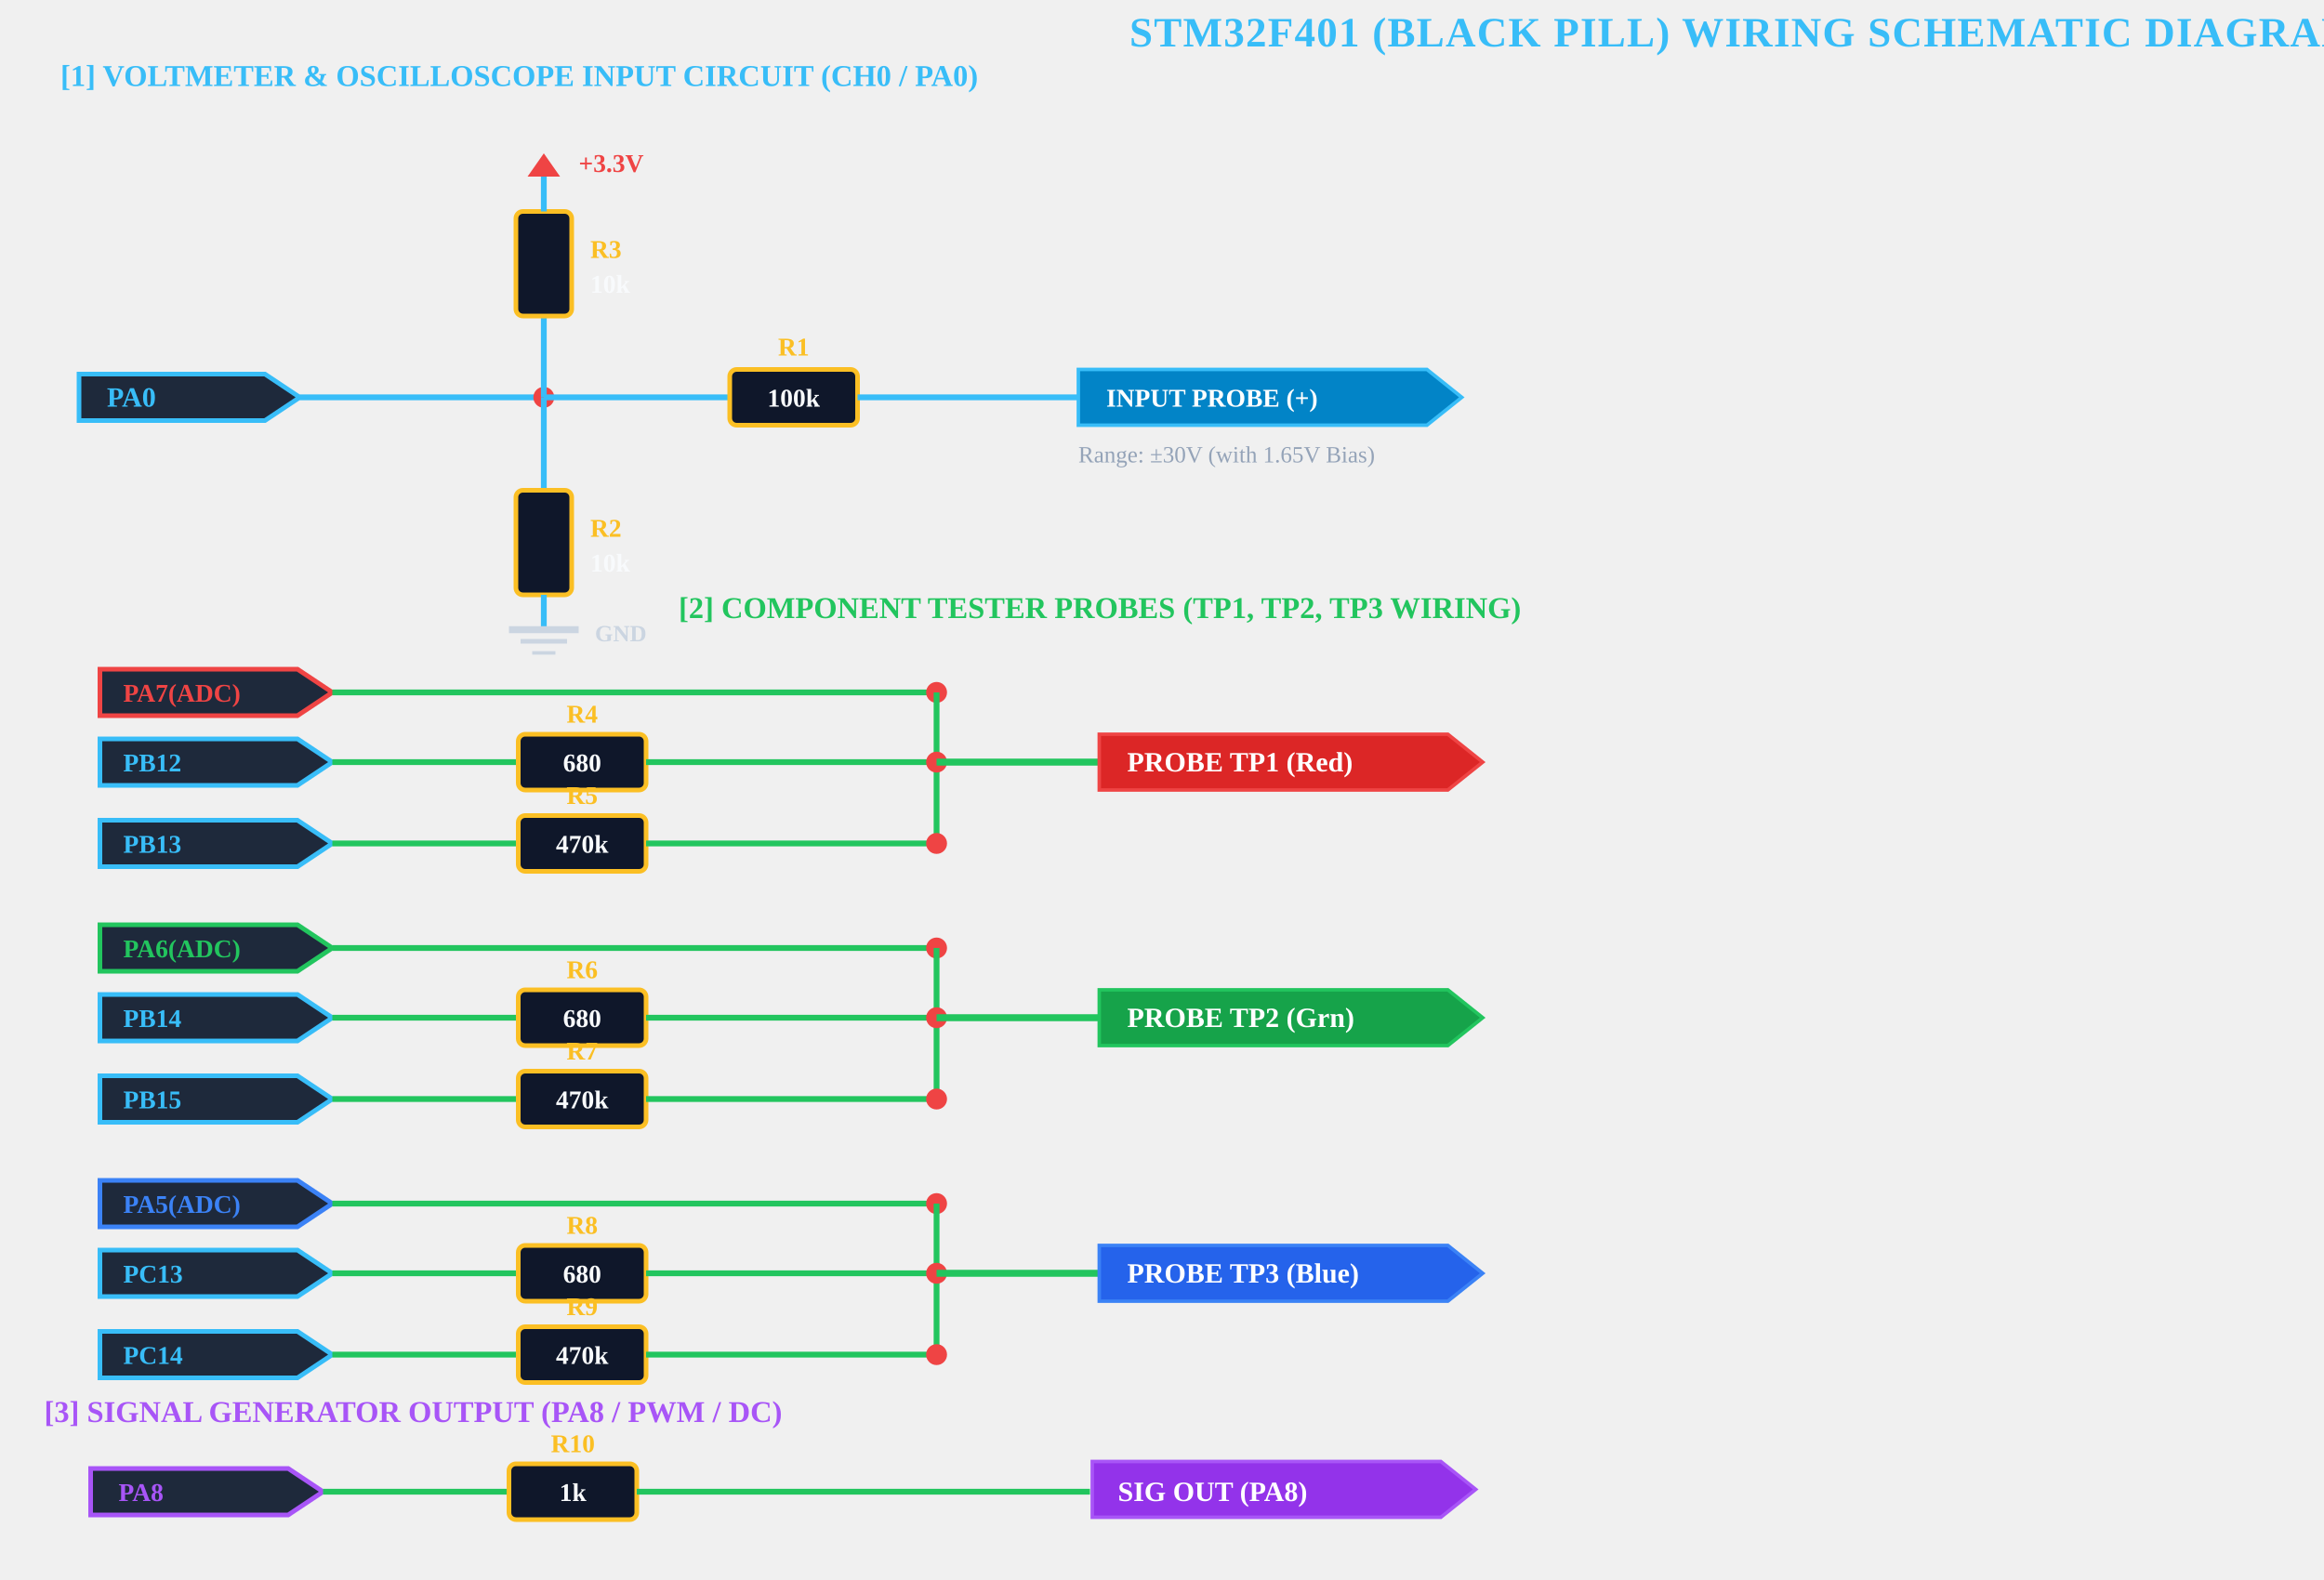
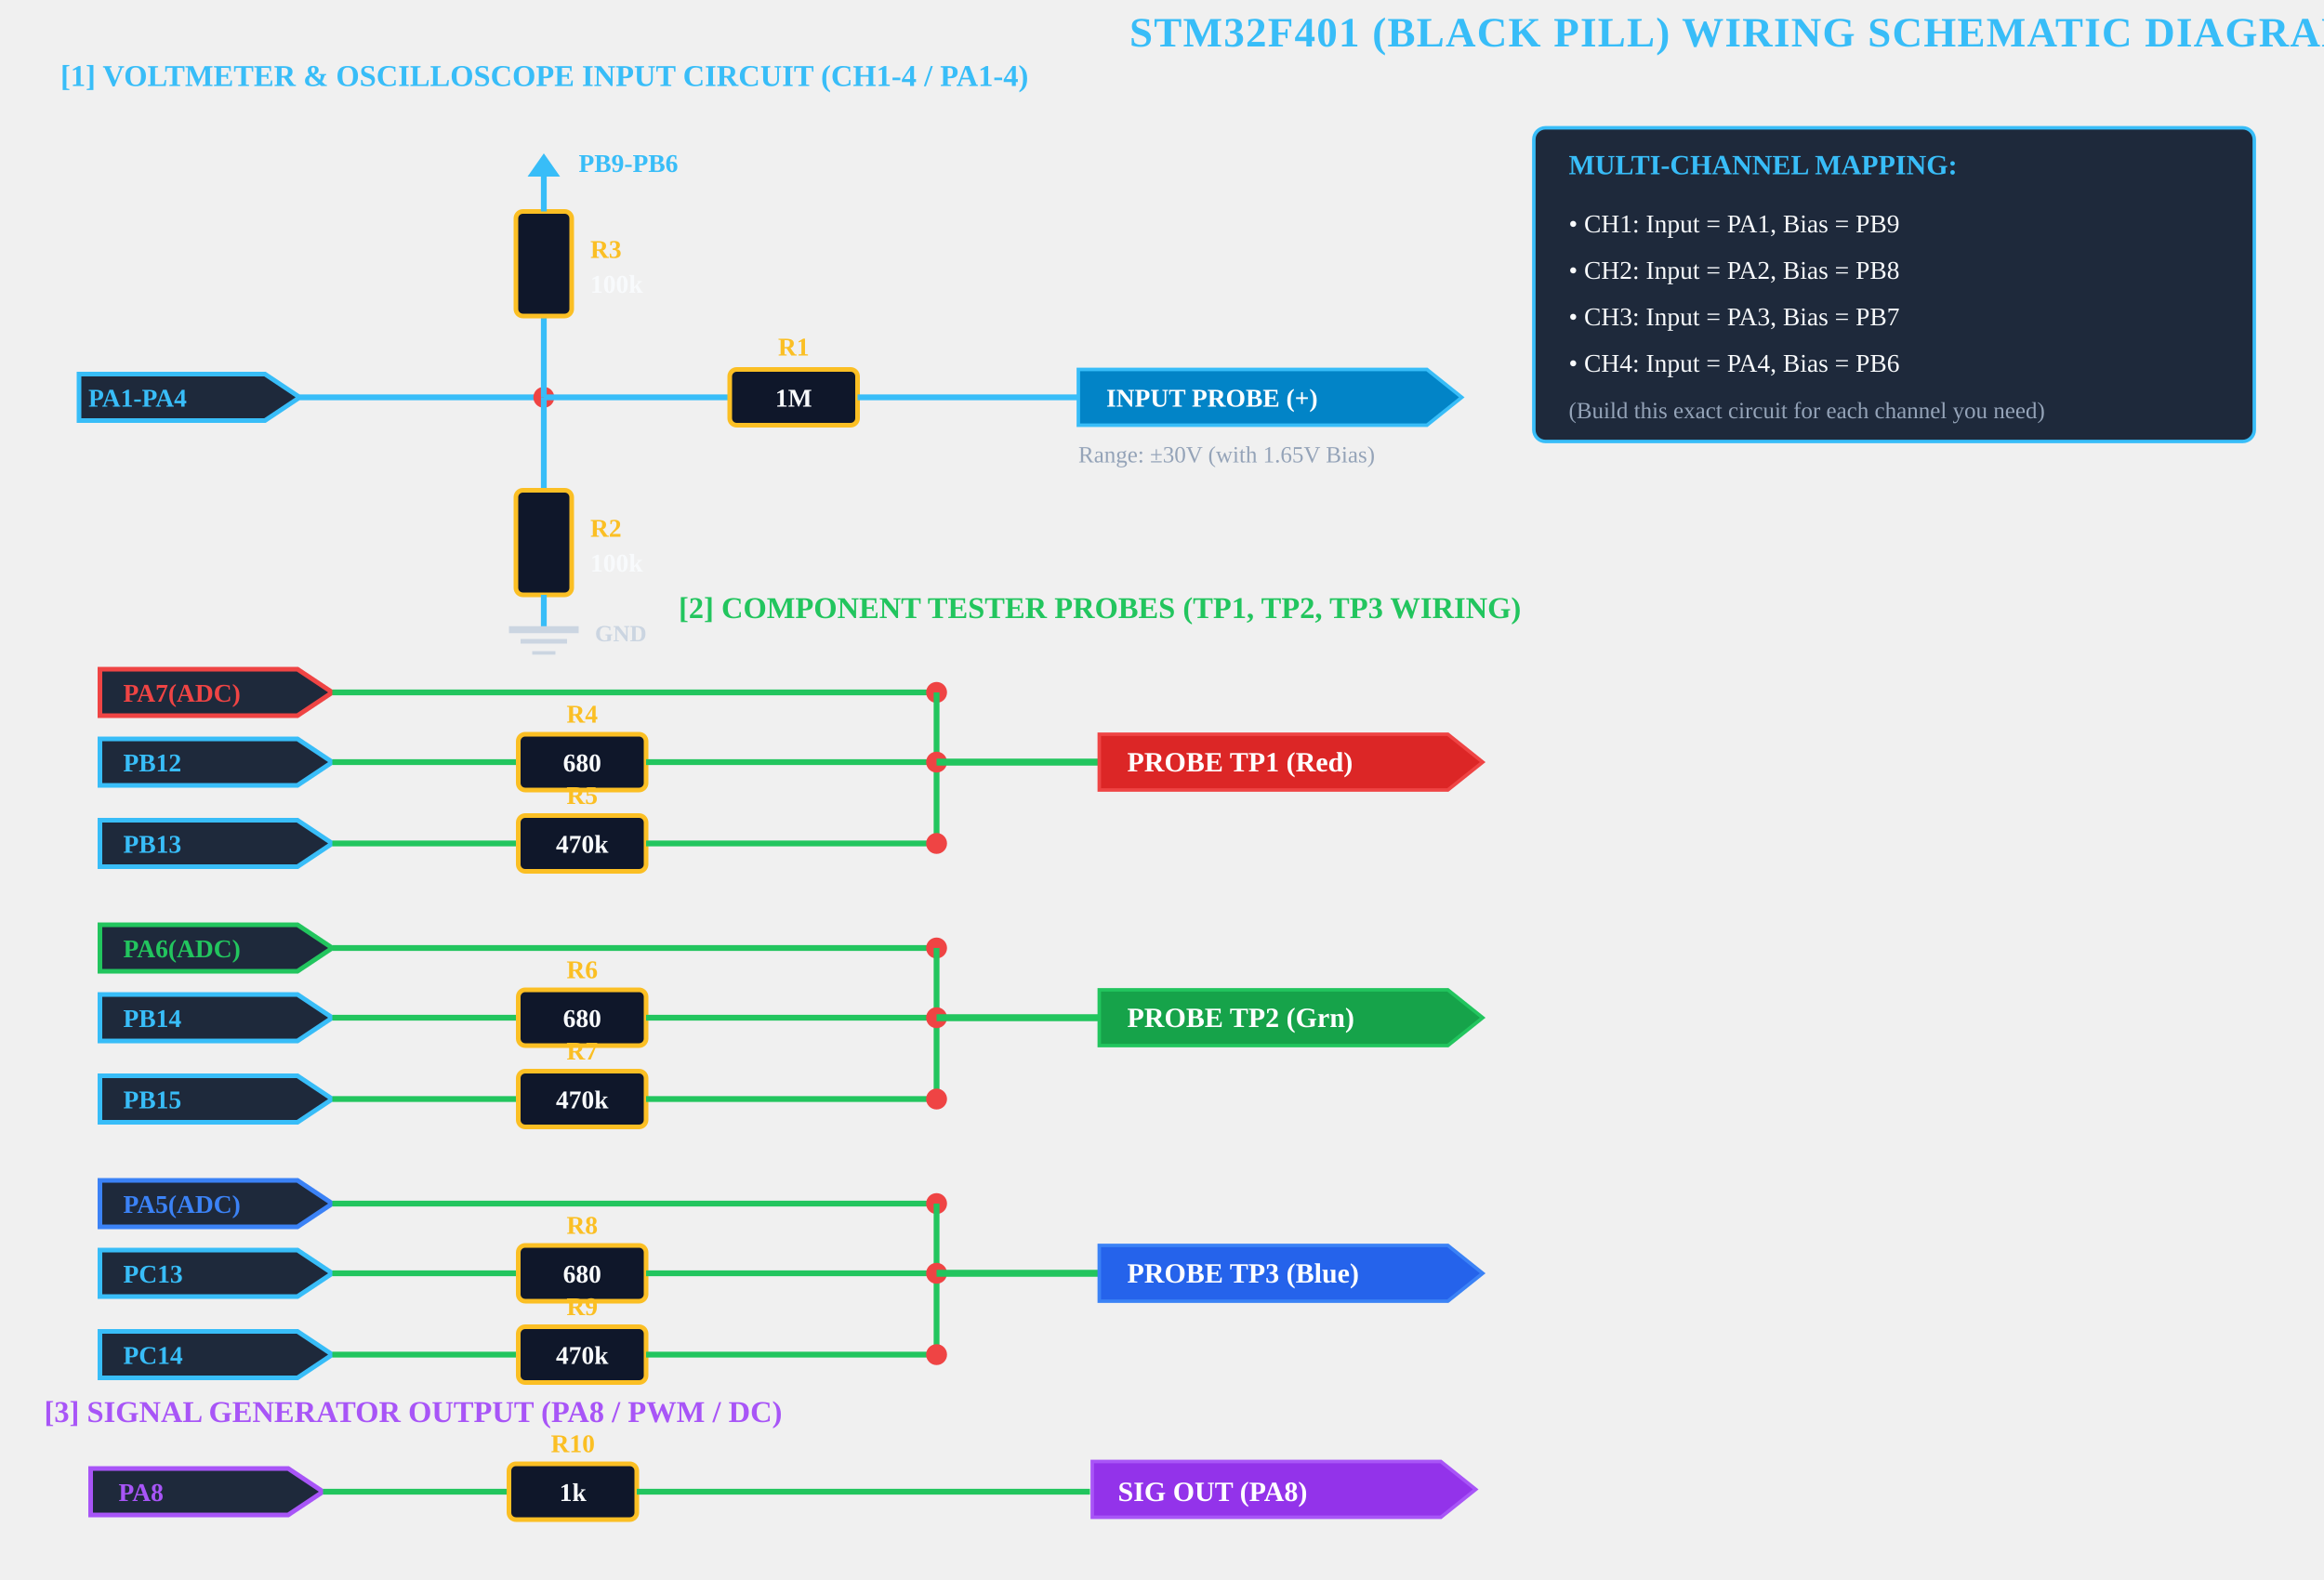
<svg xmlns="http://www.w3.org/2000/svg" width="1000" height="680">
  <defs>
    <pattern id="eda-grid-dark" width="20" height="20" patternUnits="userSpaceOnUse" patternTransform="matrix(1,0,0,1,-154,33)">
      <path d="m20,0l-20,0l0,20" fill="none" stroke="#1e293b" id="svg_1" />
    </pattern>
  </defs>
  <g>
    <text x="486" y="20" fill="#38bdf8" font-size="18" font-weight="bold" letter-spacing="0.5" id="svg_4">STM32F401 (BLACK PILL) WIRING SCHEMATIC DIAGRAM</text>
    <g id="svg_6">
-       <text x="26" y="37" fill="#38bdf8" font-size="13" font-weight="bold" id="svg_7">[1] VOLTMETER &amp; OSCILLOSCOPE INPUT CIRCUIT (CH0 / PA0)</text>
+       <text x="26" y="37" fill="#38bdf8" font-size="13" font-weight="bold" id="svg_7">[1] VOLTMETER &amp; OSCILLOSCOPE INPUT CIRCUIT (CH1-4 / PA1-4)</text>
      <g id="svg_8">
        <polygon points="34,161 114,161 129,171 114,181 34,181 " fill="#1e293b" stroke="#38bdf8" stroke-width="2" id="svg_9" />
-         <text x="46" y="175" fill="#38bdf8" font-size="12" font-weight="bold" id="svg_10">PA0</text>
+         <text x="38" y="175" fill="#38bdf8" font-size="11" font-weight="bold" id="svg_10">PA1-PA4</text>
      </g>
      <line x1="129" y1="171" x2="234" y2="171" stroke="#38bdf8" stroke-width="2.5" id="svg_11" />
      <circle cx="234" cy="171" r="4.5" fill="#ef4444" id="svg_12" />
      <line x1="234" y1="171" x2="314" y2="171" stroke="#38bdf8" stroke-width="2.5" id="svg_13" />
      <g id="svg_14">
        <rect x="314" y="159" width="55" height="24" fill="#0f172a" stroke="#fbbf24" stroke-width="2" rx="3" id="svg_15" />
        <text x="341.5" y="153" fill="#fbbf24" font-size="11" font-weight="bold" text-anchor="middle" id="svg_16">R1</text>
-         <text x="341.5" y="175" fill="#f8fafc" font-size="11" font-weight="bold" text-anchor="middle" id="svg_17">100k</text>
+         <text x="341.5" y="175" fill="#f8fafc" font-size="11" font-weight="bold" text-anchor="middle" id="svg_17">1M</text>
      </g>
      <line x1="369" y1="171" x2="464" y2="171" stroke="#38bdf8" stroke-width="2.5" id="svg_18" />
      <g id="svg_19">
        <polygon points="464,159 614,159 629,171 614,183 464,183 " fill="#0284c7" stroke="#38bdf8" stroke-width="1.5" id="svg_20" />
        <text x="476" y="175" fill="#ffffff" font-size="11" font-weight="bold" id="svg_21">INPUT PROBE (+)</text>
      </g>
      <text x="464" y="199" fill="#94a3b8" font-size="10" id="svg_22">Range: ±30V (with 1.65V Bias)</text>
      <line x1="234" y1="171" x2="234" y2="211" stroke="#38bdf8" stroke-width="2.5" id="svg_23" />
      <g id="svg_24">
        <rect x="222" y="211" width="24" height="45" fill="#0f172a" stroke="#fbbf24" stroke-width="2" rx="3" id="svg_25" />
        <text x="254" y="231" fill="#fbbf24" font-size="11" font-weight="bold" id="svg_26">R2</text>
-         <text x="254" y="246" fill="#f8fafc" font-size="11" font-weight="bold" id="svg_27">10k</text>
+         <text x="254" y="246" fill="#f8fafc" font-size="11" font-weight="bold" id="svg_27">100k</text>
      </g>
      <line x1="234" y1="256" x2="234" y2="271" stroke="#38bdf8" stroke-width="2.5" id="svg_28" />
      <line x1="219" y1="271" x2="249" y2="271" stroke="#cbd5e1" stroke-width="3" id="svg_29" />
      <line x1="224" y1="276" x2="244" y2="276" stroke="#cbd5e1" stroke-width="2" id="svg_30" />
      <line x1="229" y1="281" x2="239" y2="281" stroke="#cbd5e1" stroke-width="1.5" id="svg_31" />
      <text x="256" y="276" fill="#cbd5e1" font-size="10" font-weight="bold" id="svg_32">GND</text>
      <line x1="234" y1="171" x2="234" y2="136" stroke="#38bdf8" stroke-width="2.5" id="svg_33" />
      <g id="svg_34">
        <rect x="222" y="91" width="24" height="45" fill="#0f172a" stroke="#fbbf24" stroke-width="2" rx="3" id="svg_35" />
        <text x="254" y="111" fill="#fbbf24" font-size="11" font-weight="bold" id="svg_36">R3</text>
-         <text x="254" y="126" fill="#f8fafc" font-size="11" font-weight="bold" id="svg_37">10k</text>
+         <text x="254" y="126" fill="#f8fafc" font-size="11" font-weight="bold" id="svg_37">100k</text>
      </g>
      <line x1="234" y1="91" x2="234" y2="76" stroke="#38bdf8" stroke-width="2.5" id="svg_38" />
-       <polygon points="234,66 227,76 241,76 " fill="#ef4444" id="svg_39" />
-       <text x="249" y="74" fill="#ef4444" font-size="11" font-weight="bold" id="svg_40">+3.3V</text>
+       <polygon points="234,66 227,76 241,76 " fill="#38bdf8" id="svg_39" />
+       <text x="249" y="74" fill="#38bdf8" font-size="11" font-weight="bold" id="svg_40">PB9-PB6</text>
+       <g id="svg_expl">
+         <rect x="660" y="55" width="310" height="135" fill="#1e293b" stroke="#38bdf8" stroke-width="1.5" rx="5" />
+         <text x="675" y="75" fill="#38bdf8" font-size="12" font-weight="bold">MULTI-CHANNEL MAPPING:</text>
+         <text x="675" y="100" fill="#f8fafc" font-size="11">• CH1: Input = PA1, Bias = PB9</text>
+         <text x="675" y="120" fill="#f8fafc" font-size="11">• CH2: Input = PA2, Bias = PB8</text>
+         <text x="675" y="140" fill="#f8fafc" font-size="11">• CH3: Input = PA3, Bias = PB7</text>
+         <text x="675" y="160" fill="#f8fafc" font-size="11">• CH4: Input = PA4, Bias = PB6</text>
+         <text x="675" y="180" fill="#94a3b8" font-size="10">(Build this exact circuit for each channel you need)</text>
+       </g>
    </g>
    <g id="svg_41">
      <text x="292" y="266" fill="#22c55e" font-size="13" font-weight="bold" id="svg_42">[2] COMPONENT TESTER PROBES (TP1, TP2, TP3 WIRING)</text>
      <g id="svg_43">
        <g id="svg_44">
          <polygon points="43,288 128,288 143,298 128,308 43,308 " fill="#1e293b" stroke="#ef4444" stroke-width="2" id="svg_45" />
          <text x="53" y="302" fill="#ef4444" font-size="11" font-weight="bold" id="svg_46">PA7(ADC)</text>
        </g>
        <line x1="143" y1="298" x2="403" y2="298" stroke="#22c55e" stroke-width="2.5" id="svg_47" />
        <circle cx="403" cy="298" r="4.5" fill="#ef4444" id="svg_48" />
        <g id="svg_49">
          <polygon points="43,318 128,318 143,328 128,338 43,338 " fill="#1e293b" stroke="#38bdf8" stroke-width="2" id="svg_50" />
          <text x="53" y="332" fill="#38bdf8" font-size="11" font-weight="bold" id="svg_51">PB12</text>
        </g>
        <line x1="143" y1="328" x2="223" y2="328" stroke="#22c55e" stroke-width="2.5" id="svg_52" />
        <g id="svg_53">
          <rect x="223" y="316" width="55" height="24" fill="#0f172a" stroke="#fbbf24" stroke-width="2" rx="3" id="svg_54" />
          <text x="250.5" y="311" fill="#fbbf24" font-size="11" font-weight="bold" text-anchor="middle" id="svg_55">R4</text>
          <text x="250.5" y="332" fill="#f8fafc" font-size="11" font-weight="bold" text-anchor="middle" id="svg_56">680</text>
        </g>
        <line x1="278" y1="328" x2="403" y2="328" stroke="#22c55e" stroke-width="2.5" id="svg_57" />
        <g id="svg_58">
          <polygon points="43,353 128,353 143,363 128,373 43,373 " fill="#1e293b" stroke="#38bdf8" stroke-width="2" id="svg_59" />
          <text x="53" y="367" fill="#38bdf8" font-size="11" font-weight="bold" id="svg_60">PB13</text>
        </g>
        <line x1="143" y1="363" x2="223" y2="363" stroke="#22c55e" stroke-width="2.5" id="svg_61" />
        <g id="svg_62">
          <rect x="223" y="351" width="55" height="24" fill="#0f172a" stroke="#fbbf24" stroke-width="2" rx="3" id="svg_63" />
          <text x="250.5" y="346" fill="#fbbf24" font-size="11" font-weight="bold" text-anchor="middle" id="svg_64">R5</text>
          <text x="250.5" y="367" fill="#f8fafc" font-size="11" font-weight="bold" text-anchor="middle" id="svg_65">470k</text>
        </g>
        <line x1="278" y1="363" x2="403" y2="363" stroke="#22c55e" stroke-width="2.5" id="svg_66" />
        <line x1="403" y1="298" x2="403" y2="363" stroke="#22c55e" stroke-width="2.5" id="svg_67" />
        <circle cx="403" cy="328" r="4.5" fill="#ef4444" id="svg_68" />
        <circle cx="403" cy="363" r="4.5" fill="#ef4444" id="svg_69" />
        <line x1="403" y1="328" x2="473" y2="328" stroke="#22c55e" stroke-width="3" id="svg_70" />
        <g id="svg_71">
          <polygon points="473,316 623,316 638,328 623,340 473,340 " fill="#dc2626" stroke="#ef4444" stroke-width="1.5" id="svg_72" />
          <text x="485" y="332" fill="#ffffff" font-size="12" font-weight="bold" id="svg_73">PROBE TP1 (Red)</text>
        </g>
      </g>
      <g id="svg_74">
        <g id="svg_75">
          <polygon points="43,398 128,398 143,408 128,418 43,418 " fill="#1e293b" stroke="#22c55e" stroke-width="2" id="svg_76" />
          <text x="53" y="412" fill="#22c55e" font-size="11" font-weight="bold" id="svg_77">PA6(ADC)</text>
        </g>
        <line x1="143" y1="408" x2="403" y2="408" stroke="#22c55e" stroke-width="2.5" id="svg_78" />
        <circle cx="403" cy="408" r="4.5" fill="#ef4444" id="svg_79" />
        <g id="svg_80">
          <polygon points="43,428 128,428 143,438 128,448 43,448 " fill="#1e293b" stroke="#38bdf8" stroke-width="2" id="svg_81" />
          <text x="53" y="442" fill="#38bdf8" font-size="11" font-weight="bold" id="svg_82">PB14</text>
        </g>
        <line x1="143" y1="438" x2="223" y2="438" stroke="#22c55e" stroke-width="2.5" id="svg_83" />
        <g id="svg_84">
          <rect x="223" y="426" width="55" height="24" fill="#0f172a" stroke="#fbbf24" stroke-width="2" rx="3" id="svg_85" />
          <text x="250.5" y="421" fill="#fbbf24" font-size="11" font-weight="bold" text-anchor="middle" id="svg_86">R6</text>
          <text x="250.5" y="442" fill="#f8fafc" font-size="11" font-weight="bold" text-anchor="middle" id="svg_87">680</text>
        </g>
        <line x1="278" y1="438" x2="403" y2="438" stroke="#22c55e" stroke-width="2.5" id="svg_88" />
        <g id="svg_89">
          <polygon points="43,463 128,463 143,473 128,483 43,483 " fill="#1e293b" stroke="#38bdf8" stroke-width="2" id="svg_90" />
          <text x="53" y="477" fill="#38bdf8" font-size="11" font-weight="bold" id="svg_91">PB15</text>
        </g>
        <line x1="143" y1="473" x2="223" y2="473" stroke="#22c55e" stroke-width="2.5" id="svg_92" />
        <g id="svg_93">
          <rect x="223" y="461" width="55" height="24" fill="#0f172a" stroke="#fbbf24" stroke-width="2" rx="3" id="svg_94" />
          <text x="250.5" y="456" fill="#fbbf24" font-size="11" font-weight="bold" text-anchor="middle" id="svg_95">R7</text>
          <text x="250.5" y="477" fill="#f8fafc" font-size="11" font-weight="bold" text-anchor="middle" id="svg_96">470k</text>
        </g>
        <line x1="278" y1="473" x2="403" y2="473" stroke="#22c55e" stroke-width="2.5" id="svg_97" />
        <line x1="403" y1="408" x2="403" y2="473" stroke="#22c55e" stroke-width="2.5" id="svg_98" />
        <circle cx="403" cy="438" r="4.5" fill="#ef4444" id="svg_99" />
        <circle cx="403" cy="473" r="4.5" fill="#ef4444" id="svg_100" />
        <line x1="403" y1="438" x2="473" y2="438" stroke="#22c55e" stroke-width="3" id="svg_101" />
        <g id="svg_102">
          <polygon points="473,426 623,426 638,438 623,450 473,450 " fill="#16a34a" stroke="#22c55e" stroke-width="1.5" id="svg_103" />
          <text x="485" y="442" fill="#ffffff" font-size="12" font-weight="bold" id="svg_104">PROBE TP2 (Grn)</text>
        </g>
      </g>
      <g id="svg_105">
        <g id="svg_106">
          <polygon points="43,508 128,508 143,518 128,528 43,528 " fill="#1e293b" stroke="#3b82f6" stroke-width="2" id="svg_107" />
          <text x="53" y="522" fill="#3b82f6" font-size="11" font-weight="bold" id="svg_108">PA5(ADC)</text>
        </g>
        <line x1="143" y1="518" x2="403" y2="518" stroke="#22c55e" stroke-width="2.5" id="svg_109" />
        <circle cx="403" cy="518" r="4.5" fill="#ef4444" id="svg_110" />
        <g id="svg_111">
          <polygon points="43,538 128,538 143,548 128,558 43,558 " fill="#1e293b" stroke="#38bdf8" stroke-width="2" id="svg_112" />
          <text x="53" y="552" fill="#38bdf8" font-size="11" font-weight="bold" id="svg_113">PC13</text>
        </g>
        <line x1="143" y1="548" x2="223" y2="548" stroke="#22c55e" stroke-width="2.5" id="svg_114" />
        <g id="svg_115">
          <rect x="223" y="536" width="55" height="24" fill="#0f172a" stroke="#fbbf24" stroke-width="2" rx="3" id="svg_116" />
          <text x="250.5" y="531" fill="#fbbf24" font-size="11" font-weight="bold" text-anchor="middle" id="svg_117">R8</text>
          <text x="250.5" y="552" fill="#f8fafc" font-size="11" font-weight="bold" text-anchor="middle" id="svg_118">680</text>
        </g>
        <line x1="278" y1="548" x2="403" y2="548" stroke="#22c55e" stroke-width="2.5" id="svg_119" />
        <g id="svg_120">
          <polygon points="43,573 128,573 143,583 128,593 43,593 " fill="#1e293b" stroke="#38bdf8" stroke-width="2" id="svg_121" />
          <text x="53" y="587" fill="#38bdf8" font-size="11" font-weight="bold" id="svg_122">PC14</text>
        </g>
        <line x1="143" y1="583" x2="223" y2="583" stroke="#22c55e" stroke-width="2.5" id="svg_123" />
        <g id="svg_124">
          <rect x="223" y="571" width="55" height="24" fill="#0f172a" stroke="#fbbf24" stroke-width="2" rx="3" id="svg_125" />
          <text x="250.5" y="566" fill="#fbbf24" font-size="11" font-weight="bold" text-anchor="middle" id="svg_126">R9</text>
          <text x="250.5" y="587" fill="#f8fafc" font-size="11" font-weight="bold" text-anchor="middle" id="svg_127">470k</text>
        </g>
        <line x1="278" y1="583" x2="403" y2="583" stroke="#22c55e" stroke-width="2.5" id="svg_128" />
        <line x1="403" y1="518" x2="403" y2="583" stroke="#22c55e" stroke-width="2.5" id="svg_129" />
        <circle cx="403" cy="548" r="4.5" fill="#ef4444" id="svg_130" />
        <circle cx="403" cy="583" r="4.5" fill="#ef4444" id="svg_131" />
        <line x1="403" y1="548" x2="473" y2="548" stroke="#22c55e" stroke-width="3" id="svg_132" />
        <g id="svg_133">
          <polygon points="473,536 623,536 638,548 623,560 473,560 " fill="#2563eb" stroke="#3b82f6" stroke-width="1.5" id="svg_134" />
          <text x="485" y="552" fill="#ffffff" font-size="12" font-weight="bold" id="svg_135">PROBE TP3 (Blue)</text>
        </g>
      </g>
    </g>
    <g id="svg_136">
      <text x="19" y="612" fill="#a855f7" font-size="13" font-weight="bold" id="svg_137">[3] SIGNAL GENERATOR OUTPUT (PA8 / PWM / DC)</text>
      <g id="svg_138">
        <polygon points="39,632 124,632 139,642 124,652 39,652 " fill="#1e293b" stroke="#a855f7" stroke-width="2" id="svg_139" />
        <text x="51" y="646" fill="#a855f7" font-size="11" font-weight="bold" id="svg_140">PA8</text>
      </g>
      <line x1="139" y1="642" x2="219" y2="642" stroke="#22c55e" stroke-width="2.5" id="svg_141" />
      <g id="svg_142">
        <rect x="219" y="630" width="55" height="24" fill="#0f172a" stroke="#fbbf24" stroke-width="2" rx="3" id="svg_143" />
        <text x="246.5" y="625" fill="#fbbf24" font-size="11" font-weight="bold" text-anchor="middle" id="svg_144">R10</text>
        <text x="246.5" y="646" fill="#f8fafc" font-size="11" font-weight="bold" text-anchor="middle" id="svg_145">1k</text>
      </g>
      <line x1="274" y1="642" x2="469" y2="642" stroke="#22c55e" stroke-width="2.5" id="svg_146" />
      <g id="svg_147">
        <polygon points="470,629 620,629 635,641 620,653 470,653 " fill="#9333ea" stroke="#a855f7" stroke-width="1.5" id="svg_148" />
        <text x="481" y="646" fill="#ffffff" font-size="12" font-weight="bold" id="svg_149">SIG OUT (PA8)</text>
      </g>
    </g>
  </g>
</svg>
